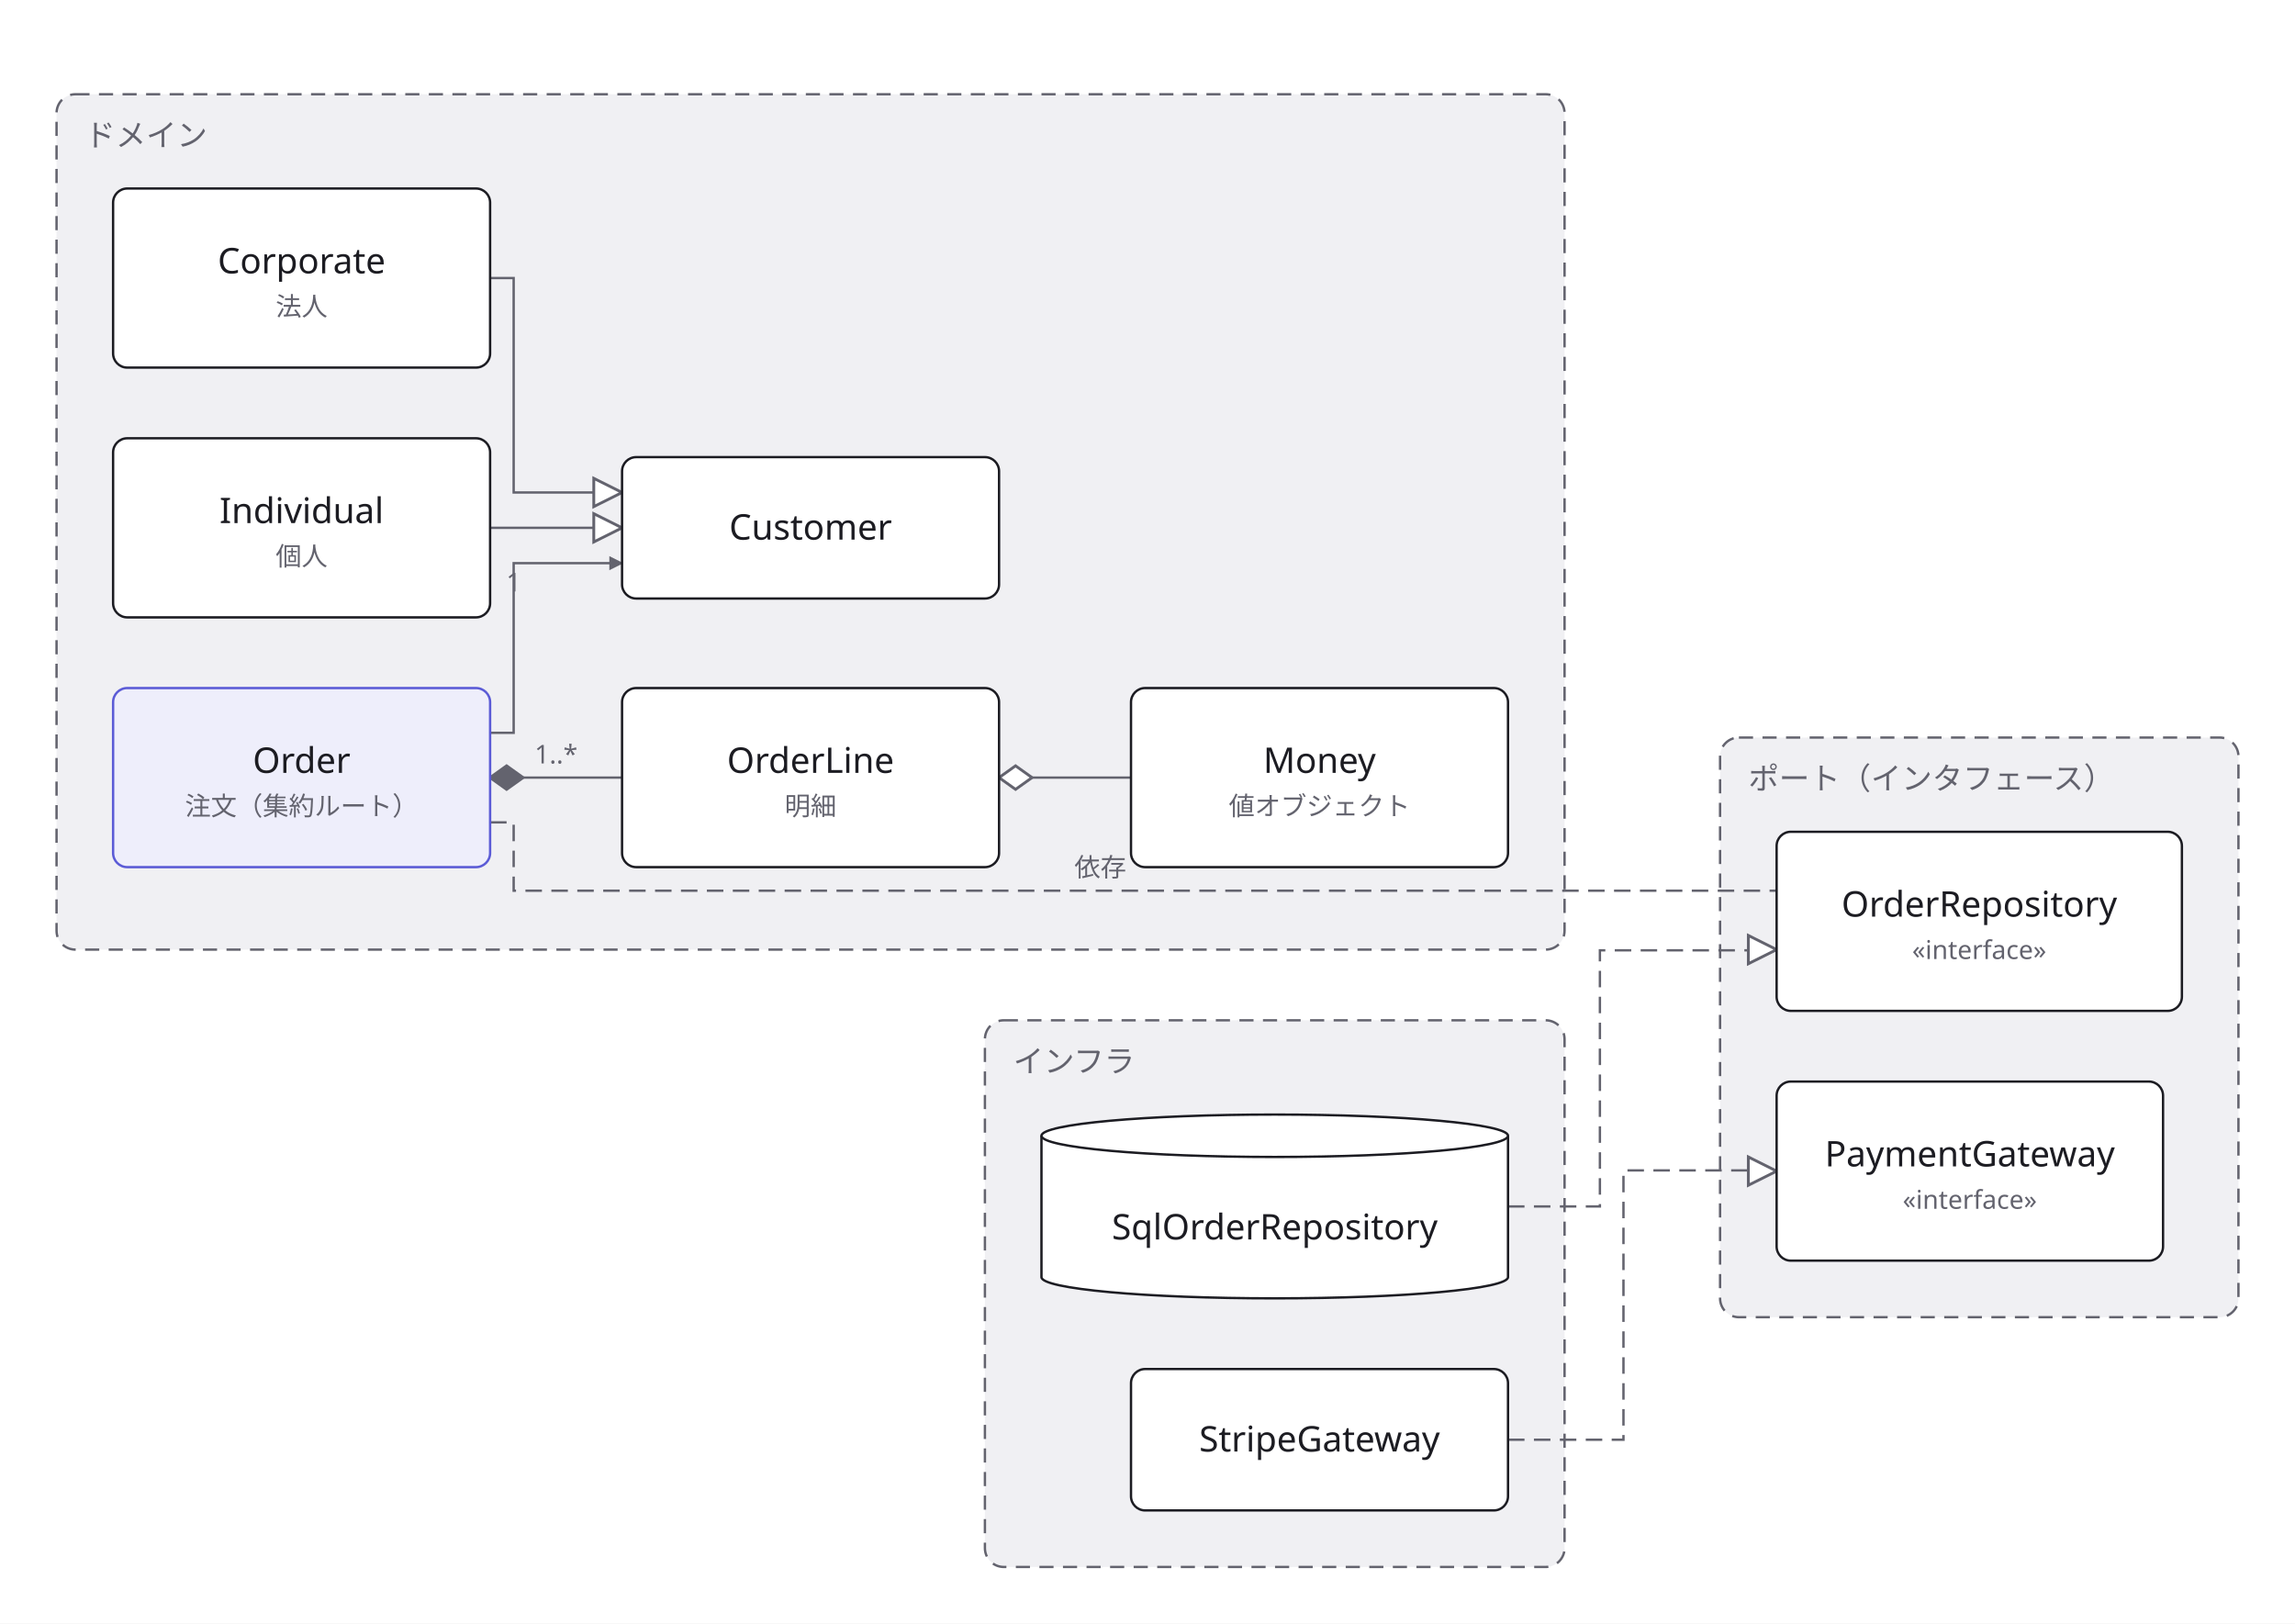
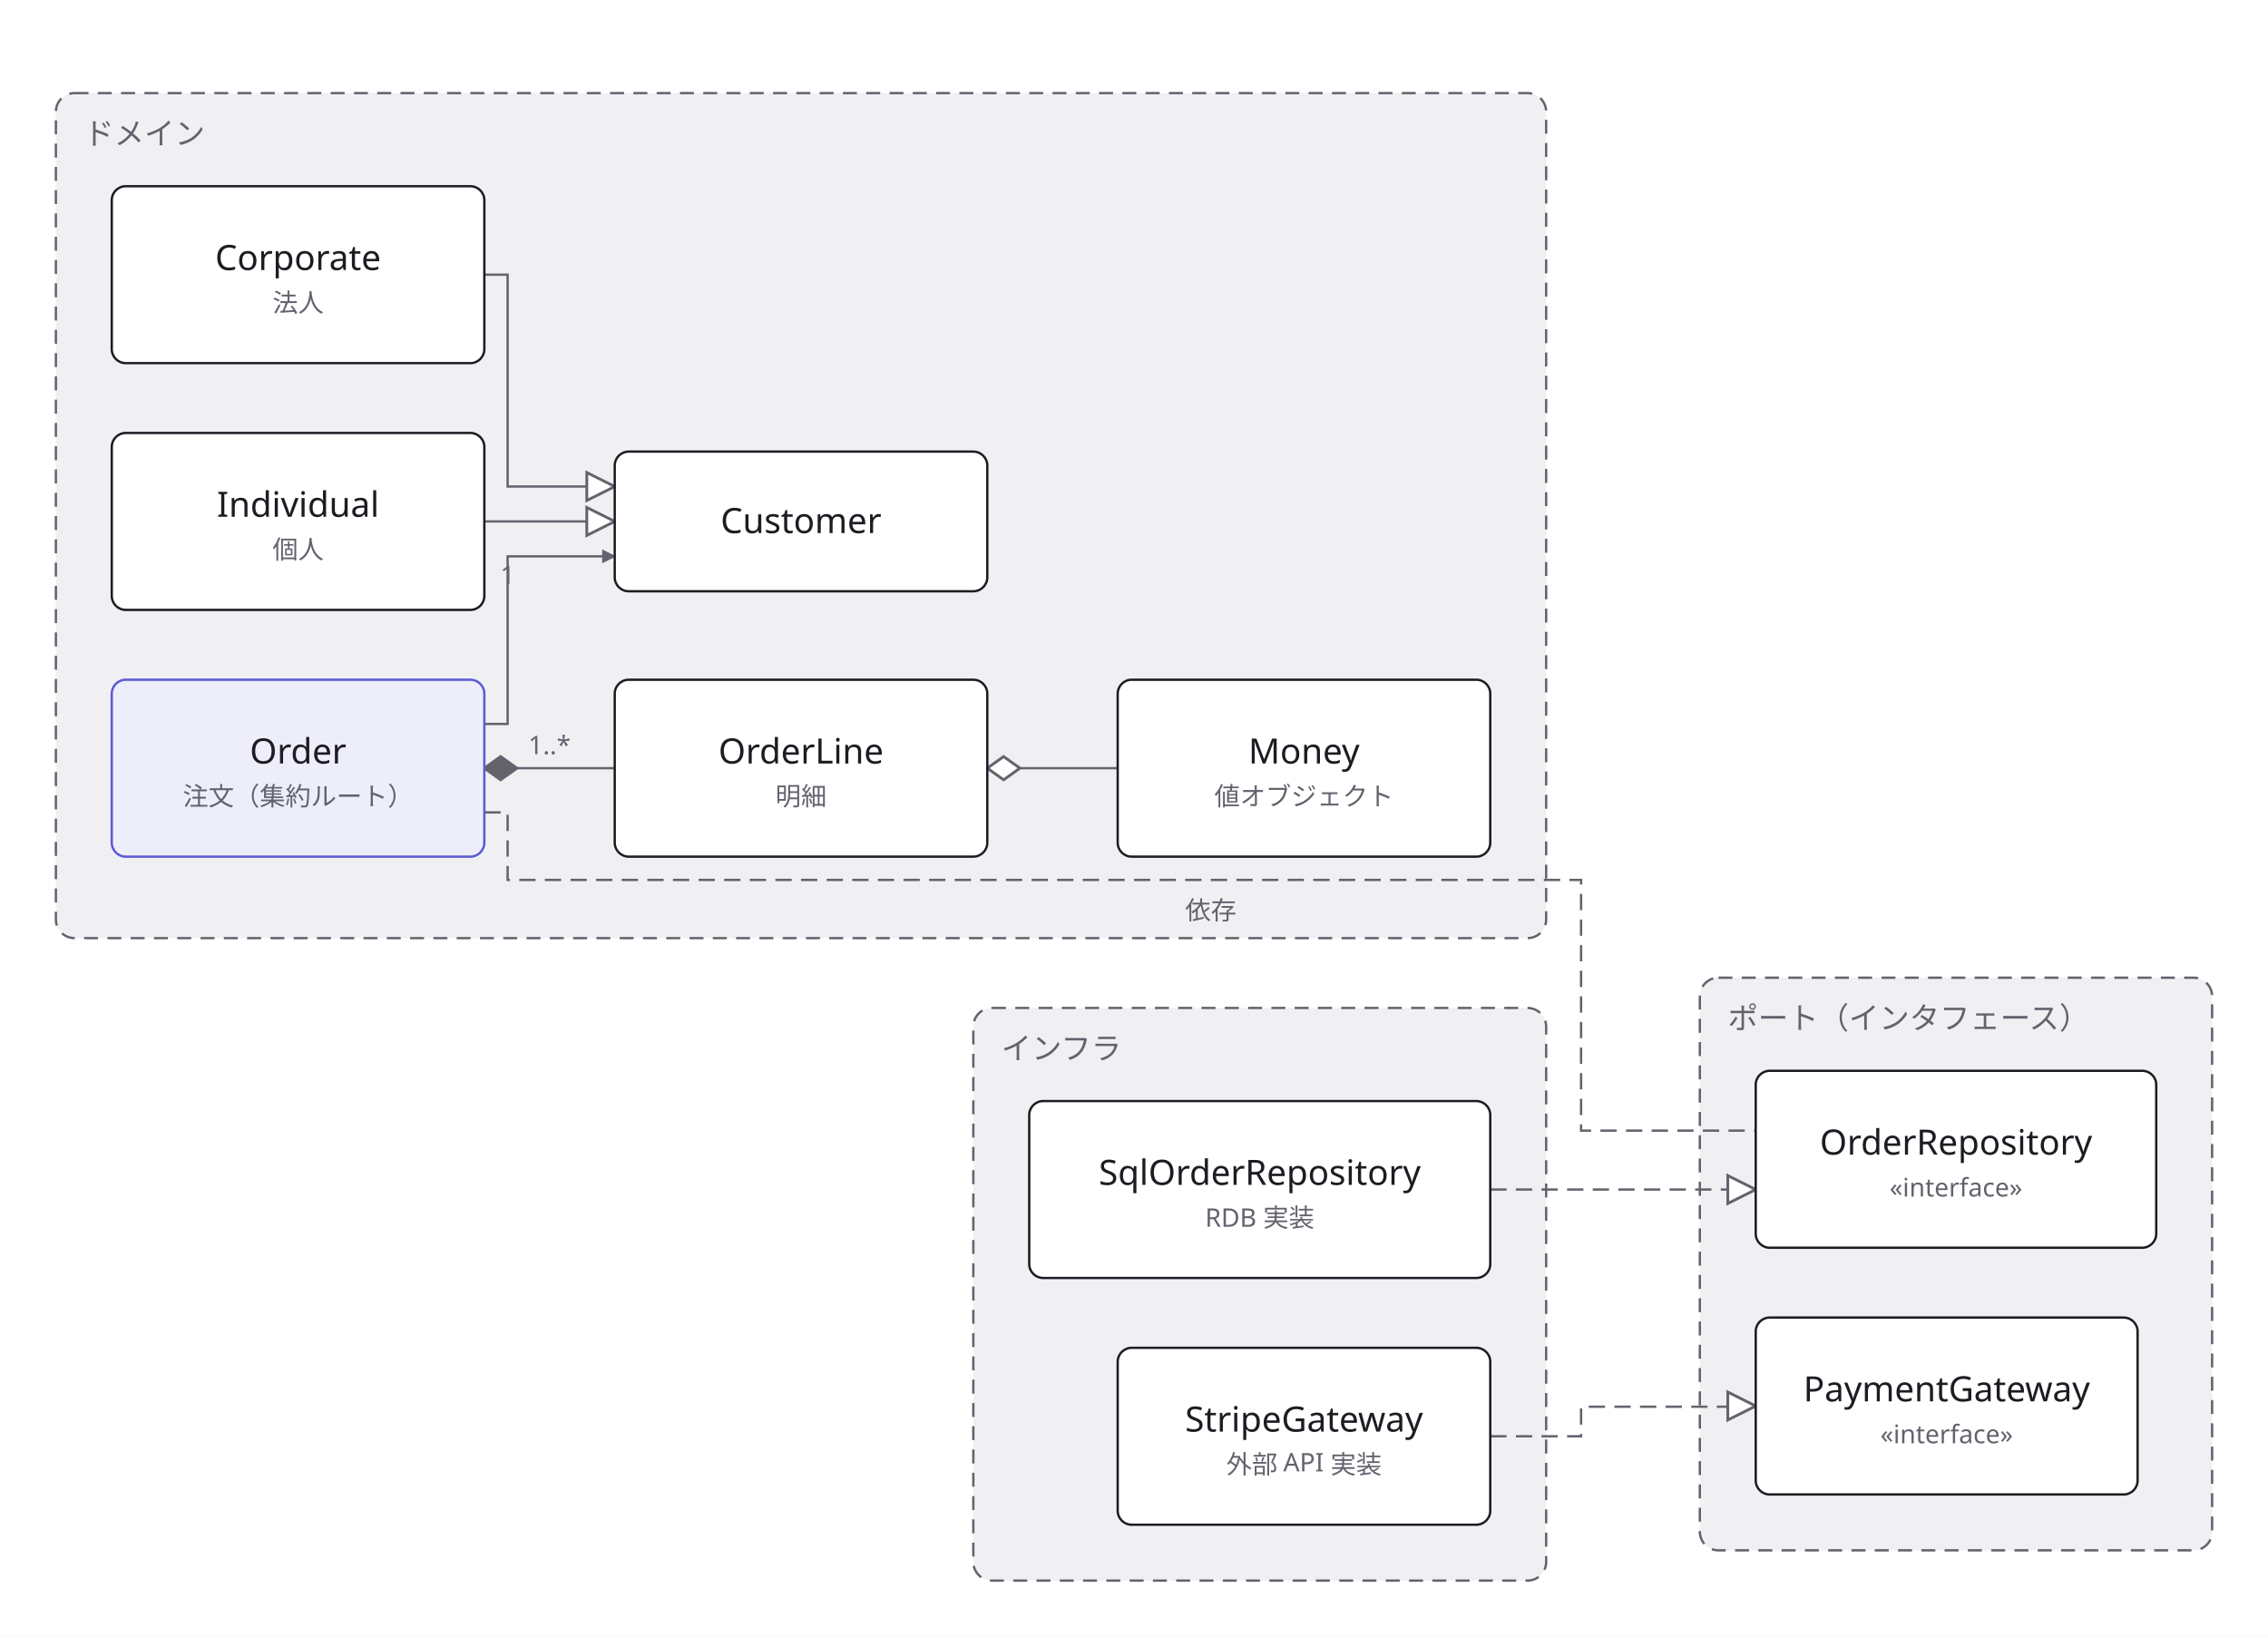
- <svg xmlns="http://www.w3.org/2000/svg" width="974" height="689" viewBox="0 0 974 689">
+ <svg xmlns="http://www.w3.org/2000/svg" width="974" height="703" viewBox="0 0 974 703">
  <defs>
    <marker id="arrow" viewBox="0 0 10 10" refX="9" refY="5" markerWidth="6" markerHeight="6" orient="auto">
      <path d="M 0 0 L 10 5 L 0 10 z" fill="#63636e" />
    </marker>
  </defs>
-   <rect data-paper="1" x="0" y="0" width="974" height="689" fill="#ffffff" />
+   <rect data-paper="1" x="0" y="0" width="974" height="703" fill="#ffffff" />
  <g data-group="domain">
    <rect x="24" y="40" width="640" height="363" rx="8" fill="#f0f0f3" stroke="#63636e" stroke-dasharray="6 4" />
    <text x="36" y="62" font-family="sans-serif" font-size="13" fill="#63636e">ドメイン</text>
  </g>
  <g data-group="port">
-     <rect x="730" y="313" width="220" height="246" rx="8" fill="#f0f0f3" stroke="#63636e" stroke-dasharray="6 4" />
-     <text x="742" y="335" font-family="sans-serif" font-size="13" fill="#63636e">ポート（インタフェース）</text>
+     <rect x="730" y="420" width="220" height="246" rx="8" fill="#f0f0f3" stroke="#63636e" stroke-dasharray="6 4" />
+     <text x="742" y="442" font-family="sans-serif" font-size="13" fill="#63636e">ポート（インタフェース）</text>
  </g>
  <g data-group="infra">
-     <rect x="418" y="433" width="246" height="232" rx="8" fill="#f0f0f3" stroke="#63636e" stroke-dasharray="6 4" />
+     <rect x="418" y="433" width="246" height="246" rx="8" fill="#f0f0f3" stroke="#63636e" stroke-dasharray="6 4" />
    <text x="430" y="455" font-family="sans-serif" font-size="13" fill="#63636e">インフラ</text>
  </g>
  <g data-edge="order&gt;line" data-pinned="false">
    <path d="M 208 330 L 264 330" fill="none" stroke="#63636e" stroke-width="1" />
    <path d="M 208 330 L 215 335 L 222 330 L 215 325 Z" fill="#63636e" stroke="#63636e" stroke-width="1.2" />
    <text x="236" y="324" text-anchor="middle" font-family="sans-serif" font-size="11" fill="#63636e">1..*</text>
  </g>
  <g data-edge="line&gt;money" data-pinned="false">
    <path d="M 424 330 L 480 330" fill="none" stroke="#63636e" stroke-width="1" />
    <path d="M 424 330 L 431 335 L 438 330 L 431 325 Z" fill="#ffffff" stroke="#63636e" stroke-width="1.2" />
  </g>
  <g data-edge="order&gt;customer" data-pinned="false">
    <path d="M 208 311 L 218 311 L 218 239 L 264 239" fill="none" stroke="#63636e" stroke-width="1" marker-end="url(#arrow)" />
    <text x="218" y="251" text-anchor="middle" font-family="sans-serif" font-size="11" fill="#63636e">1</text>
  </g>
  <g data-edge="indiv&gt;customer" data-pinned="false">
    <path d="M 208 224 L 264 224" fill="none" stroke="#63636e" stroke-width="1" />
    <path d="M 264 224 L 252 218 L 252 230 Z" fill="#ffffff" stroke="#63636e" stroke-width="1.2" />
  </g>
  <g data-edge="corp&gt;customer" data-pinned="false">
    <path d="M 208 118 L 218 118 L 218 209 L 264 209" fill="none" stroke="#63636e" stroke-width="1" />
    <path d="M 264 209 L 252 203 L 252 215 Z" fill="#ffffff" stroke="#63636e" stroke-width="1.2" />
  </g>
  <g data-edge="sqlrepo&gt;repo" data-pinned="false">
-     <path d="M 640 512 L 679 512 L 679 403.3 L 754 403.3" fill="none" stroke="#63636e" stroke-width="1" stroke-dasharray="7 4" />
-     <path d="M 754 403 L 742 397 L 742 409 Z" fill="#ffffff" stroke="#63636e" stroke-width="1.2" />
+     <path d="M 640 511 L 754 511" fill="none" stroke="#63636e" stroke-width="1" stroke-dasharray="7 4" />
+     <path d="M 754 511 L 742 505 L 742 517 Z" fill="#ffffff" stroke="#63636e" stroke-width="1.2" />
  </g>
  <g data-edge="stripe&gt;pay" data-pinned="false">
-     <path d="M 640 611 L 689 611 L 689 496.7 L 754 496.7" fill="none" stroke="#63636e" stroke-width="1" stroke-dasharray="7 4" />
-     <path d="M 754 497 L 742 491 L 742 503 Z" fill="#ffffff" stroke="#63636e" stroke-width="1.2" />
+     <path d="M 640 617 L 679 617 L 679 604.3 L 754 604.3" fill="none" stroke="#63636e" stroke-width="1" stroke-dasharray="7 4" />
+     <path d="M 754 604 L 742 598 L 742 610 Z" fill="#ffffff" stroke="#63636e" stroke-width="1.2" />
  </g>
  <g data-edge="order&gt;repo" data-pinned="false">
-     <path d="M 208 349 L 218 349 L 218 378 L 754 378" fill="none" stroke="#63636e" stroke-width="1" stroke-dasharray="7 4" />
-     <text x="467" y="372" text-anchor="middle" font-family="sans-serif" font-size="11" fill="#63636e">依存</text>
+     <path d="M 208 349 L 218 349 L 218 378 L 679 378 L 679 485.7 L 754 485.7" fill="none" stroke="#63636e" stroke-width="1" stroke-dasharray="7 4" />
+     <text x="520" y="395" text-anchor="middle" font-family="sans-serif" font-size="11" fill="#63636e">依存</text>
  </g>
  <g data-node="order" data-pinned="false" data-appearance="primary" data-shape="rect">
    <rect x="48" y="292" width="160" height="76" rx="6" fill="#eeeefb" stroke="#5b5bd6" stroke-width="1" />
    <text x="128" y="328" text-anchor="middle" font-family="sans-serif" font-size="15" fill="#1c1c22">Order</text>
    <text x="128" y="346" text-anchor="middle" font-family="sans-serif" font-size="11" fill="#63636e">注文（集約ルート）</text>
  </g>
  <g data-node="line" data-pinned="false" data-shape="rect">
    <rect x="264" y="292" width="160" height="76" rx="6" fill="#ffffff" stroke="#1c1c22" stroke-width="1" />
    <text x="344" y="328" text-anchor="middle" font-family="sans-serif" font-size="15" fill="#1c1c22">OrderLine</text>
    <text x="344" y="346" text-anchor="middle" font-family="sans-serif" font-size="11" fill="#63636e">明細</text>
  </g>
  <g data-node="money" data-pinned="false" data-shape="rect">
    <rect x="480" y="292" width="160" height="76" rx="6" fill="#ffffff" stroke="#1c1c22" stroke-width="1" />
    <text x="560" y="328" text-anchor="middle" font-family="sans-serif" font-size="15" fill="#1c1c22">Money</text>
    <text x="560" y="346" text-anchor="middle" font-family="sans-serif" font-size="11" fill="#63636e">値オブジェクト</text>
  </g>
  <g data-node="customer" data-pinned="false" data-shape="rect">
    <rect x="264" y="194" width="160" height="60" rx="6" fill="#ffffff" stroke="#1c1c22" stroke-width="1" />
    <text x="344" y="229" text-anchor="middle" font-family="sans-serif" font-size="15" fill="#1c1c22">Customer</text>
  </g>
  <g data-node="indiv" data-pinned="false" data-shape="rect">
    <rect x="48" y="186" width="160" height="76" rx="6" fill="#ffffff" stroke="#1c1c22" stroke-width="1" />
    <text x="128" y="222" text-anchor="middle" font-family="sans-serif" font-size="15" fill="#1c1c22">Individual</text>
    <text x="128" y="240" text-anchor="middle" font-family="sans-serif" font-size="11" fill="#63636e">個人</text>
  </g>
  <g data-node="corp" data-pinned="false" data-shape="rect">
    <rect x="48" y="80" width="160" height="76" rx="6" fill="#ffffff" stroke="#1c1c22" stroke-width="1" />
    <text x="128" y="116" text-anchor="middle" font-family="sans-serif" font-size="15" fill="#1c1c22">Corporate</text>
    <text x="128" y="134" text-anchor="middle" font-family="sans-serif" font-size="11" fill="#63636e">法人</text>
  </g>
  <g data-node="repo" data-pinned="false" data-shape="rect">
-     <rect x="754" y="353" width="172" height="76" rx="6" fill="#ffffff" stroke="#1c1c22" stroke-width="1" />
-     <text x="840" y="389" text-anchor="middle" font-family="sans-serif" font-size="15" fill="#1c1c22">OrderRepository</text>
-     <text x="840" y="407" text-anchor="middle" font-family="sans-serif" font-size="11" fill="#63636e">«interface»</text>
+     <rect x="754" y="460" width="172" height="76" rx="6" fill="#ffffff" stroke="#1c1c22" stroke-width="1" />
+     <text x="840" y="496" text-anchor="middle" font-family="sans-serif" font-size="15" fill="#1c1c22">OrderRepository</text>
+     <text x="840" y="514" text-anchor="middle" font-family="sans-serif" font-size="11" fill="#63636e">«interface»</text>
  </g>
  <g data-node="pay" data-pinned="false" data-shape="rect">
-     <rect x="754" y="459" width="164" height="76" rx="6" fill="#ffffff" stroke="#1c1c22" stroke-width="1" />
-     <text x="836" y="495" text-anchor="middle" font-family="sans-serif" font-size="15" fill="#1c1c22">PaymentGateway</text>
-     <text x="836" y="513" text-anchor="middle" font-family="sans-serif" font-size="11" fill="#63636e">«interface»</text>
+     <rect x="754" y="566" width="164" height="76" rx="6" fill="#ffffff" stroke="#1c1c22" stroke-width="1" />
+     <text x="836" y="602" text-anchor="middle" font-family="sans-serif" font-size="15" fill="#1c1c22">PaymentGateway</text>
+     <text x="836" y="620" text-anchor="middle" font-family="sans-serif" font-size="11" fill="#63636e">«interface»</text>
  </g>
-   <g data-node="sqlrepo" data-pinned="false" data-shape="cylinder">
-     <path d="M 442 482 L 442 542 A 99 9 0 0 0 640 542 L 640 482" fill="#ffffff" stroke="#1c1c22" stroke-width="1" />
-     <ellipse cx="541" cy="482" rx="99" ry="9" fill="#ffffff" stroke="#1c1c22" stroke-width="1" />
-     <text x="541" y="526" text-anchor="middle" font-family="sans-serif" font-size="15" fill="#1c1c22">SqlOrderRepository</text>
+   <g data-node="sqlrepo" data-pinned="false" data-shape="rect">
+     <rect x="442" y="473" width="198" height="76" rx="6" fill="#ffffff" stroke="#1c1c22" stroke-width="1" />
+     <text x="541" y="509" text-anchor="middle" font-family="sans-serif" font-size="15" fill="#1c1c22">SqlOrderRepository</text>
+     <text x="541" y="527" text-anchor="middle" font-family="sans-serif" font-size="11" fill="#63636e">RDB 実装</text>
  </g>
  <g data-node="stripe" data-pinned="false" data-shape="rect">
-     <rect x="480" y="581" width="160" height="60" rx="6" fill="#ffffff" stroke="#1c1c22" stroke-width="1" />
-     <text x="560" y="616" text-anchor="middle" font-family="sans-serif" font-size="15" fill="#1c1c22">StripeGateway</text>
+     <rect x="480" y="579" width="160" height="76" rx="6" fill="#ffffff" stroke="#1c1c22" stroke-width="1" />
+     <text x="560" y="615" text-anchor="middle" font-family="sans-serif" font-size="15" fill="#1c1c22">StripeGateway</text>
+     <text x="560" y="633" text-anchor="middle" font-family="sans-serif" font-size="11" fill="#63636e">外部 API 実装</text>
  </g>
</svg>
